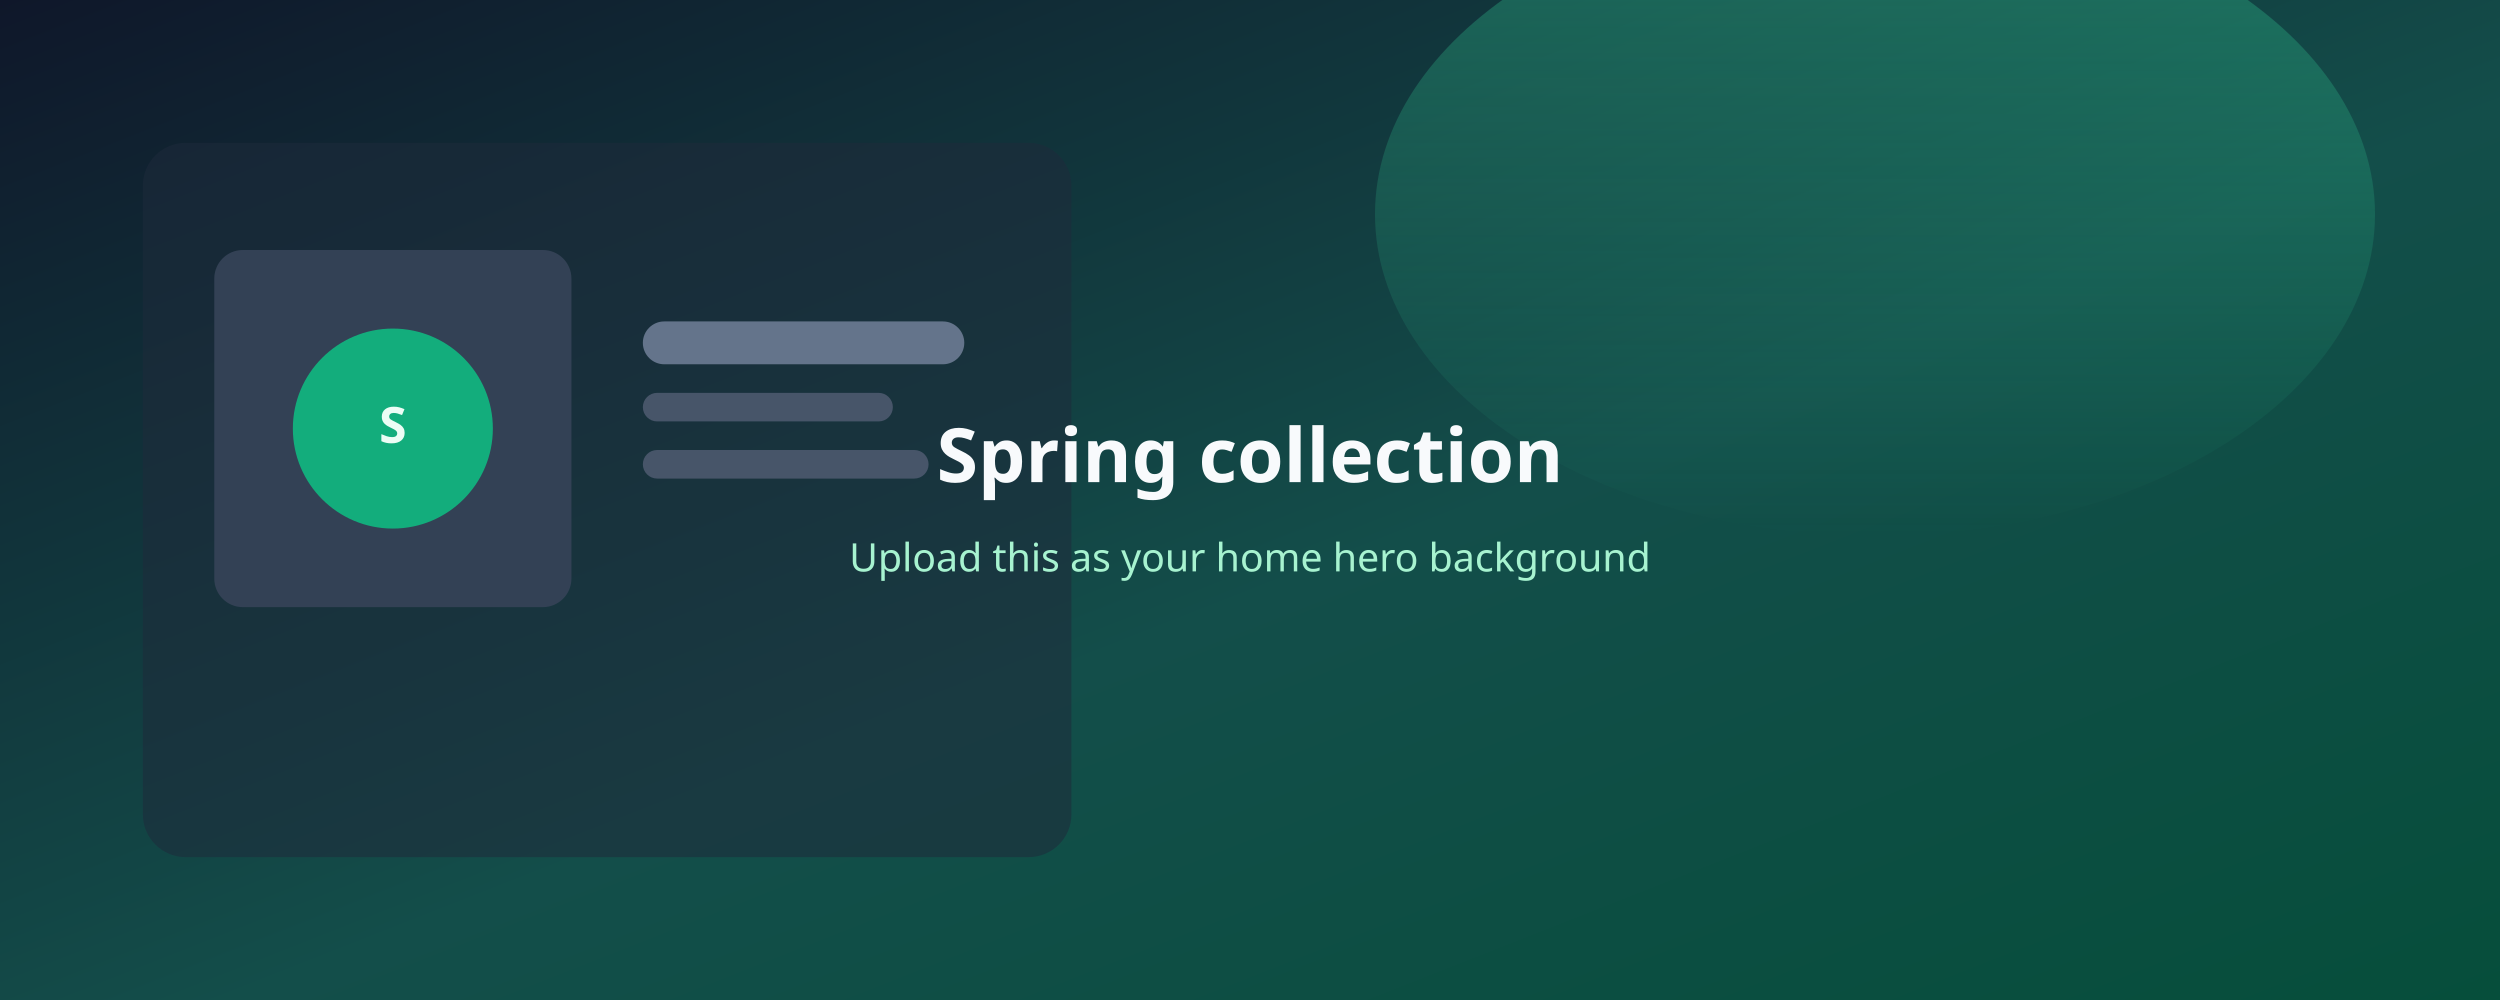
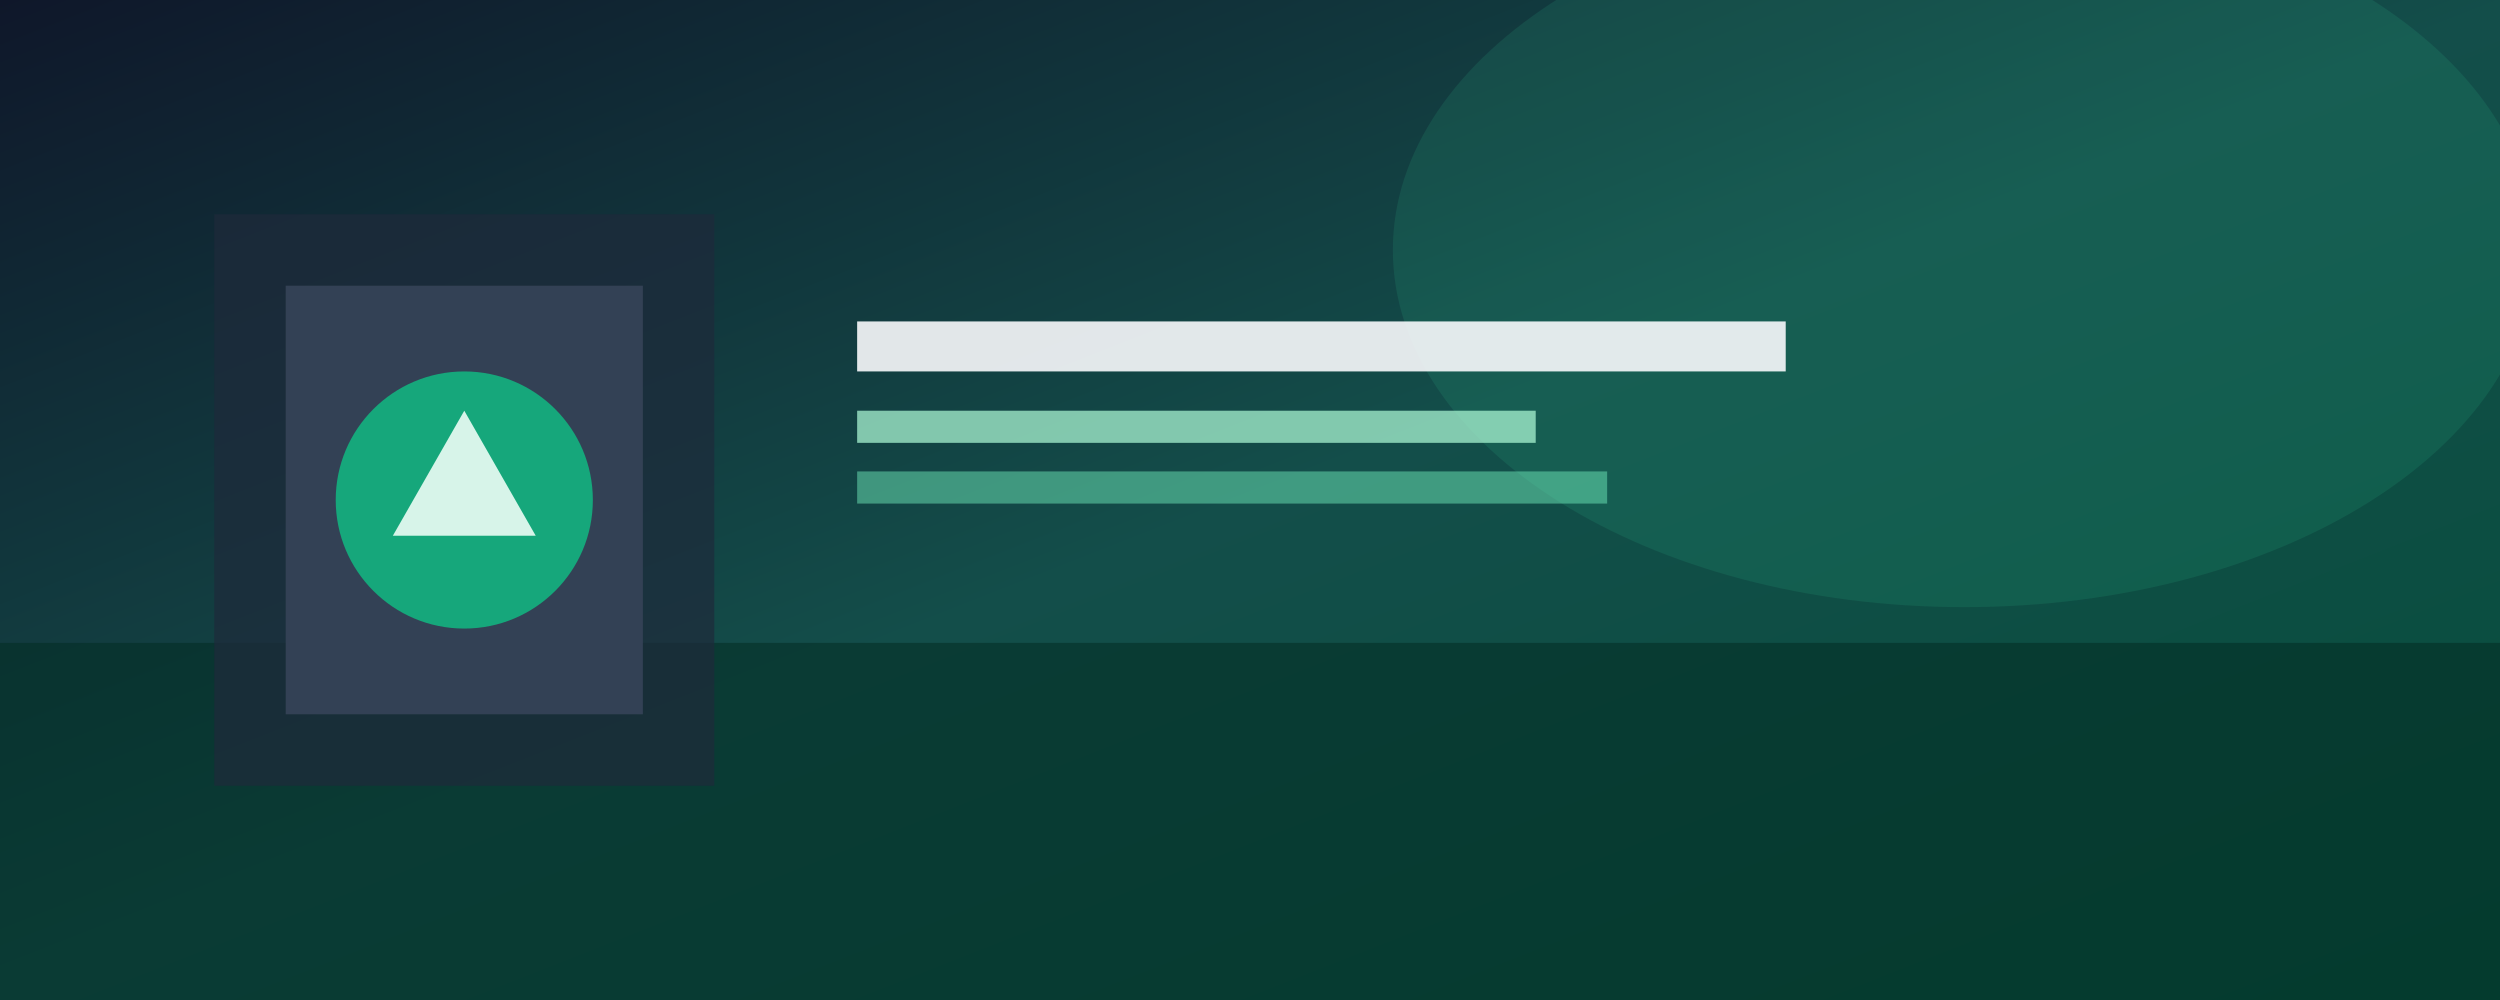
<svg xmlns="http://www.w3.org/2000/svg" width="1400" height="560" viewBox="0 0 1400 560">
  <defs>
-     <linearGradient id="sky" x1="0%" y1="0%" x2="100%" y2="100%">
+     <linearGradient id="bg" x1="0" y1="0" x2="1" y2="1">
      <stop offset="0%" stop-color="#0f172a" />
-       <stop offset="55%" stop-color="#134e4a" />
+       <stop offset="50%" stop-color="#134e4a" />
      <stop offset="100%" stop-color="#064e3b" />
    </linearGradient>
-     <linearGradient id="glow" x1="0%" y1="0%" x2="0%" y2="100%">
-       <stop offset="0%" stop-color="#34d399" stop-opacity="0.35" />
-       <stop offset="100%" stop-color="#34d399" stop-opacity="0" />
-     </linearGradient>
  </defs>
-   <rect width="1400" height="560" fill="url(#sky)" />
-   <ellipse cx="1050" cy="120" rx="280" ry="180" fill="url(#glow)" />
-   <rect x="80" y="80" width="520" height="400" rx="24" fill="#1e293b" opacity="0.55" />
-   <rect x="120" y="140" width="200" height="200" rx="16" fill="#334155" />
-   <rect x="360" y="180" width="180" height="24" rx="12" fill="#64748b" />
-   <rect x="360" y="220" width="140" height="16" rx="8" fill="#475569" />
-   <rect x="360" y="252" width="160" height="16" rx="8" fill="#475569" />
-   <circle cx="220" cy="240" r="56" fill="#10b981" opacity="0.9" />
-   <text x="220" y="248" text-anchor="middle" font-family="system-ui,sans-serif" font-size="28" font-weight="700" fill="#ecfdf5">S</text>
-   <text x="700" y="270" text-anchor="middle" font-family="system-ui,sans-serif" font-size="42" font-weight="700" fill="#f8fafc">Spring collection</text>
-   <text x="700" y="320" text-anchor="middle" font-family="system-ui,sans-serif" font-size="22" fill="#a7f3d0">Upload this as your home hero background</text>
+   <rect width="1400" height="560" fill="url(#bg)" />
+   <rect x="0" y="360" width="1400" height="200" fill="#022c22" opacity="0.55" />
+   <ellipse cx="1100" cy="140" rx="320" ry="200" fill="#34d399" opacity="0.12" />
+   <rect x="120" y="120" width="280" height="320" fill="#1e293b" opacity="0.7" />
+   <rect x="160" y="160" width="200" height="240" fill="#334155" />
+   <circle cx="260" cy="280" r="72" fill="#10b981" opacity="0.85" />
+   <path d="M220 300 L260 230 L300 300 Z" fill="#ecfdf5" opacity="0.9" />
+   <rect x="480" y="180" width="520" height="28" fill="#f8fafc" opacity="0.9" />
+   <rect x="480" y="230" width="380" height="18" fill="#a7f3d0" opacity="0.75" />
+   <rect x="480" y="264" width="420" height="18" fill="#6ee7b7" opacity="0.5" />
</svg>
